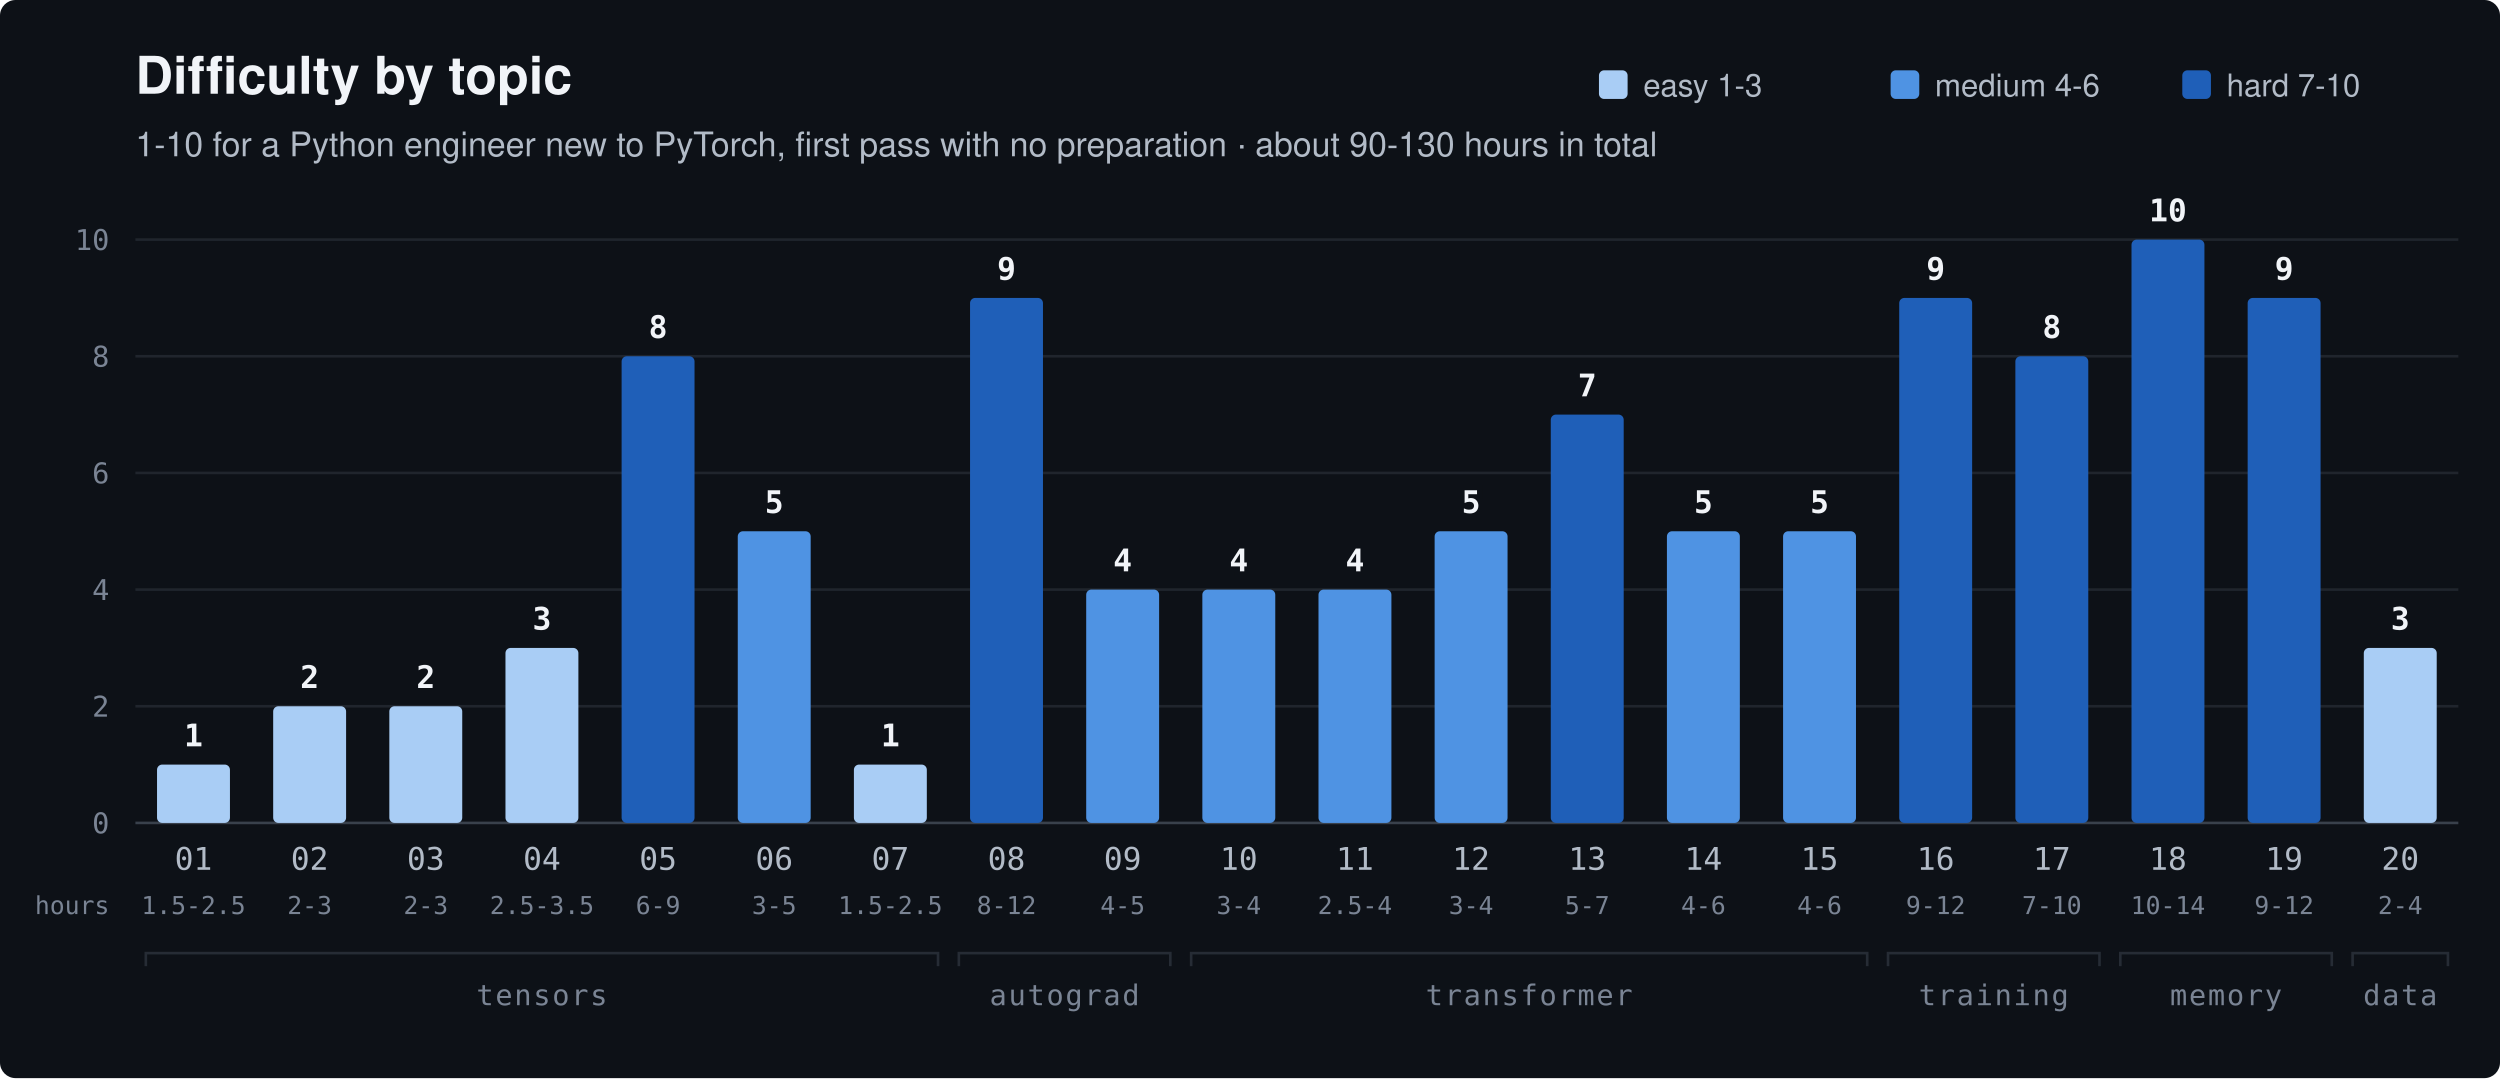
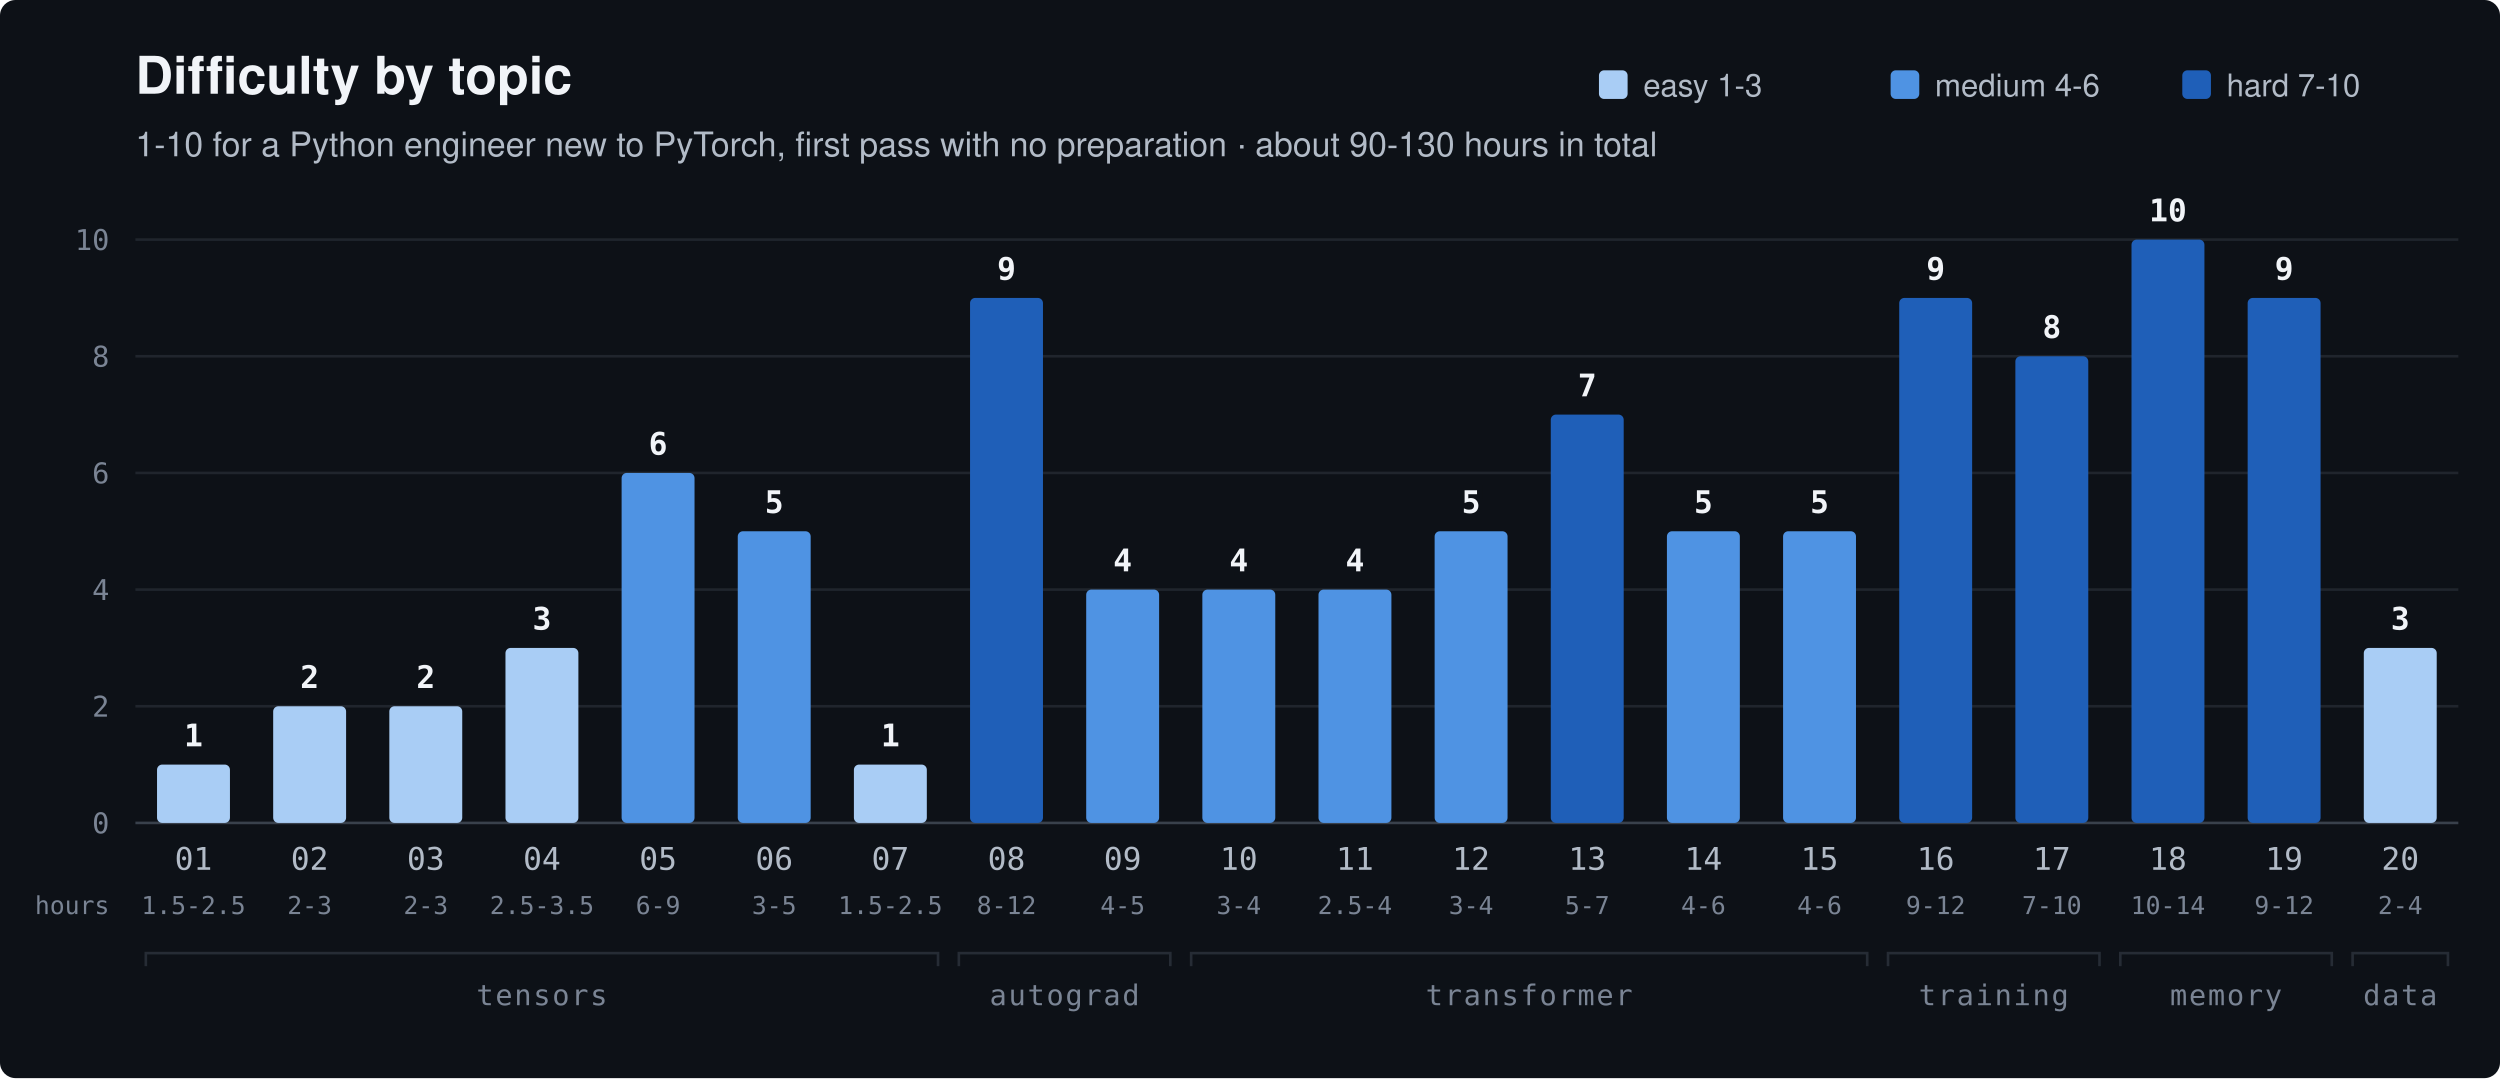
<svg xmlns="http://www.w3.org/2000/svg" viewBox="0 0 960 414" width="960" height="414" font-family="-apple-system, BlinkMacSystemFont, 'Segoe UI', Helvetica, Arial, sans-serif">
  <rect width="960" height="414" rx="6" fill="#0d1117" />
  <text x="52" y="36" font-size="20" font-weight="600" fill="#f1f4f8">Difficulty by topic</text>
  <text x="52" y="60" font-size="13" fill="#b2bbc7">1-10 for a Python engineer new to PyTorch, first pass with no preparation · about 90-130 hours in total</text>
  <rect x="614" y="27" width="11" height="11" rx="2" fill="#a9cdf5" />
  <text x="631" y="37" font-size="12" fill="#b2bbc7">easy 1-3</text>
  <rect x="726" y="27" width="11" height="11" rx="2" fill="#4f93e3" />
  <text x="743" y="37" font-size="12" fill="#b2bbc7">medium 4-6</text>
  <rect x="838" y="27" width="11" height="11" rx="2" fill="#1f5fb8" />
  <text x="855" y="37" font-size="12" fill="#b2bbc7">hard 7-10</text>
  <line x1="52" x2="944" y1="316.0" y2="316.0" stroke="#39414c" />
  <text x="42" y="320.0" text-anchor="end" font-family="ui-monospace, SFMono-Regular, Menlo, Consolas, monospace" font-size="11" fill="#7a8494">0</text>
  <line x1="52" x2="944" y1="271.2" y2="271.2" stroke="#20252d" />
  <text x="42" y="275.2" text-anchor="end" font-family="ui-monospace, SFMono-Regular, Menlo, Consolas, monospace" font-size="11" fill="#7a8494">2</text>
  <line x1="52" x2="944" y1="226.4" y2="226.4" stroke="#20252d" />
  <text x="42" y="230.4" text-anchor="end" font-family="ui-monospace, SFMono-Regular, Menlo, Consolas, monospace" font-size="11" fill="#7a8494">4</text>
  <line x1="52" x2="944" y1="181.6" y2="181.6" stroke="#20252d" />
  <text x="42" y="185.6" text-anchor="end" font-family="ui-monospace, SFMono-Regular, Menlo, Consolas, monospace" font-size="11" fill="#7a8494">6</text>
  <line x1="52" x2="944" y1="136.8" y2="136.8" stroke="#20252d" />
  <text x="42" y="140.8" text-anchor="end" font-family="ui-monospace, SFMono-Regular, Menlo, Consolas, monospace" font-size="11" fill="#7a8494">8</text>
  <line x1="52" x2="944" y1="92.0" y2="92.0" stroke="#20252d" />
  <text x="42" y="96.0" text-anchor="end" font-family="ui-monospace, SFMono-Regular, Menlo, Consolas, monospace" font-size="11" fill="#7a8494">10</text>
  <rect x="60.3" y="293.6" width="28" height="22.4" rx="2" fill="#a9cdf5" />
  <text x="74.3" y="286.6" text-anchor="middle" font-family="ui-monospace, SFMono-Regular, Menlo, Consolas, monospace" font-size="12" font-weight="600" fill="#f1f4f8" stroke="#0d1117" stroke-width="4" paint-order="stroke">1</text>
  <text x="74.3" y="334" text-anchor="middle" font-family="ui-monospace, SFMono-Regular, Menlo, Consolas, monospace" font-size="12" fill="#b2bbc7">01</text>
  <text x="74.3" y="351" text-anchor="middle" font-family="ui-monospace, SFMono-Regular, Menlo, Consolas, monospace" font-size="9.5" fill="#7a8494">1.5-2.5</text>
  <rect x="104.9" y="271.2" width="28" height="44.8" rx="2" fill="#a9cdf5" />
  <text x="118.9" y="264.2" text-anchor="middle" font-family="ui-monospace, SFMono-Regular, Menlo, Consolas, monospace" font-size="12" font-weight="600" fill="#f1f4f8" stroke="#0d1117" stroke-width="4" paint-order="stroke">2</text>
  <text x="118.9" y="334" text-anchor="middle" font-family="ui-monospace, SFMono-Regular, Menlo, Consolas, monospace" font-size="12" fill="#b2bbc7">02</text>
  <text x="118.9" y="351" text-anchor="middle" font-family="ui-monospace, SFMono-Regular, Menlo, Consolas, monospace" font-size="9.5" fill="#7a8494">2-3</text>
  <rect x="149.5" y="271.2" width="28" height="44.8" rx="2" fill="#a9cdf5" />
  <text x="163.5" y="264.2" text-anchor="middle" font-family="ui-monospace, SFMono-Regular, Menlo, Consolas, monospace" font-size="12" font-weight="600" fill="#f1f4f8" stroke="#0d1117" stroke-width="4" paint-order="stroke">2</text>
  <text x="163.5" y="334" text-anchor="middle" font-family="ui-monospace, SFMono-Regular, Menlo, Consolas, monospace" font-size="12" fill="#b2bbc7">03</text>
  <text x="163.5" y="351" text-anchor="middle" font-family="ui-monospace, SFMono-Regular, Menlo, Consolas, monospace" font-size="9.5" fill="#7a8494">2-3</text>
  <rect x="194.1" y="248.8" width="28" height="67.2" rx="2" fill="#a9cdf5" />
  <text x="208.1" y="241.8" text-anchor="middle" font-family="ui-monospace, SFMono-Regular, Menlo, Consolas, monospace" font-size="12" font-weight="600" fill="#f1f4f8" stroke="#0d1117" stroke-width="4" paint-order="stroke">3</text>
  <text x="208.1" y="334" text-anchor="middle" font-family="ui-monospace, SFMono-Regular, Menlo, Consolas, monospace" font-size="12" fill="#b2bbc7">04</text>
  <text x="208.1" y="351" text-anchor="middle" font-family="ui-monospace, SFMono-Regular, Menlo, Consolas, monospace" font-size="9.5" fill="#7a8494">2.5-3.5</text>
-   <rect x="238.7" y="136.8" width="28" height="179.2" rx="2" fill="#1f5fb8" />
-   <text x="252.7" y="129.8" text-anchor="middle" font-family="ui-monospace, SFMono-Regular, Menlo, Consolas, monospace" font-size="12" font-weight="600" fill="#f1f4f8" stroke="#0d1117" stroke-width="4" paint-order="stroke">8</text>
+   <rect x="238.7" y="181.6" width="28" height="134.4" rx="2" fill="#4f93e3" />
+   <text x="252.7" y="174.6" text-anchor="middle" font-family="ui-monospace, SFMono-Regular, Menlo, Consolas, monospace" font-size="12" font-weight="600" fill="#f1f4f8" stroke="#0d1117" stroke-width="4" paint-order="stroke">6</text>
  <text x="252.7" y="334" text-anchor="middle" font-family="ui-monospace, SFMono-Regular, Menlo, Consolas, monospace" font-size="12" fill="#b2bbc7">05</text>
  <text x="252.7" y="351" text-anchor="middle" font-family="ui-monospace, SFMono-Regular, Menlo, Consolas, monospace" font-size="9.5" fill="#7a8494">6-9</text>
  <rect x="283.3" y="204.0" width="28" height="112.0" rx="2" fill="#4f93e3" />
  <text x="297.3" y="197.0" text-anchor="middle" font-family="ui-monospace, SFMono-Regular, Menlo, Consolas, monospace" font-size="12" font-weight="600" fill="#f1f4f8" stroke="#0d1117" stroke-width="4" paint-order="stroke">5</text>
  <text x="297.3" y="334" text-anchor="middle" font-family="ui-monospace, SFMono-Regular, Menlo, Consolas, monospace" font-size="12" fill="#b2bbc7">06</text>
  <text x="297.3" y="351" text-anchor="middle" font-family="ui-monospace, SFMono-Regular, Menlo, Consolas, monospace" font-size="9.5" fill="#7a8494">3-5</text>
  <rect x="327.9" y="293.6" width="28" height="22.4" rx="2" fill="#a9cdf5" />
  <text x="341.9" y="286.6" text-anchor="middle" font-family="ui-monospace, SFMono-Regular, Menlo, Consolas, monospace" font-size="12" font-weight="600" fill="#f1f4f8" stroke="#0d1117" stroke-width="4" paint-order="stroke">1</text>
  <text x="341.9" y="334" text-anchor="middle" font-family="ui-monospace, SFMono-Regular, Menlo, Consolas, monospace" font-size="12" fill="#b2bbc7">07</text>
  <text x="341.9" y="351" text-anchor="middle" font-family="ui-monospace, SFMono-Regular, Menlo, Consolas, monospace" font-size="9.5" fill="#7a8494">1.5-2.5</text>
  <rect x="372.5" y="114.4" width="28" height="201.6" rx="2" fill="#1f5fb8" />
  <text x="386.5" y="107.4" text-anchor="middle" font-family="ui-monospace, SFMono-Regular, Menlo, Consolas, monospace" font-size="12" font-weight="600" fill="#f1f4f8" stroke="#0d1117" stroke-width="4" paint-order="stroke">9</text>
  <text x="386.5" y="334" text-anchor="middle" font-family="ui-monospace, SFMono-Regular, Menlo, Consolas, monospace" font-size="12" fill="#b2bbc7">08</text>
  <text x="386.5" y="351" text-anchor="middle" font-family="ui-monospace, SFMono-Regular, Menlo, Consolas, monospace" font-size="9.5" fill="#7a8494">8-12</text>
  <rect x="417.1" y="226.4" width="28" height="89.6" rx="2" fill="#4f93e3" />
  <text x="431.1" y="219.4" text-anchor="middle" font-family="ui-monospace, SFMono-Regular, Menlo, Consolas, monospace" font-size="12" font-weight="600" fill="#f1f4f8" stroke="#0d1117" stroke-width="4" paint-order="stroke">4</text>
  <text x="431.1" y="334" text-anchor="middle" font-family="ui-monospace, SFMono-Regular, Menlo, Consolas, monospace" font-size="12" fill="#b2bbc7">09</text>
  <text x="431.1" y="351" text-anchor="middle" font-family="ui-monospace, SFMono-Regular, Menlo, Consolas, monospace" font-size="9.5" fill="#7a8494">4-5</text>
  <rect x="461.7" y="226.4" width="28" height="89.6" rx="2" fill="#4f93e3" />
  <text x="475.7" y="219.4" text-anchor="middle" font-family="ui-monospace, SFMono-Regular, Menlo, Consolas, monospace" font-size="12" font-weight="600" fill="#f1f4f8" stroke="#0d1117" stroke-width="4" paint-order="stroke">4</text>
  <text x="475.7" y="334" text-anchor="middle" font-family="ui-monospace, SFMono-Regular, Menlo, Consolas, monospace" font-size="12" fill="#b2bbc7">10</text>
  <text x="475.7" y="351" text-anchor="middle" font-family="ui-monospace, SFMono-Regular, Menlo, Consolas, monospace" font-size="9.5" fill="#7a8494">3-4</text>
  <rect x="506.3" y="226.4" width="28" height="89.6" rx="2" fill="#4f93e3" />
  <text x="520.3" y="219.4" text-anchor="middle" font-family="ui-monospace, SFMono-Regular, Menlo, Consolas, monospace" font-size="12" font-weight="600" fill="#f1f4f8" stroke="#0d1117" stroke-width="4" paint-order="stroke">4</text>
  <text x="520.3" y="334" text-anchor="middle" font-family="ui-monospace, SFMono-Regular, Menlo, Consolas, monospace" font-size="12" fill="#b2bbc7">11</text>
  <text x="520.3" y="351" text-anchor="middle" font-family="ui-monospace, SFMono-Regular, Menlo, Consolas, monospace" font-size="9.5" fill="#7a8494">2.5-4</text>
  <rect x="550.9" y="204.0" width="28" height="112.0" rx="2" fill="#4f93e3" />
  <text x="564.9" y="197.0" text-anchor="middle" font-family="ui-monospace, SFMono-Regular, Menlo, Consolas, monospace" font-size="12" font-weight="600" fill="#f1f4f8" stroke="#0d1117" stroke-width="4" paint-order="stroke">5</text>
  <text x="564.9" y="334" text-anchor="middle" font-family="ui-monospace, SFMono-Regular, Menlo, Consolas, monospace" font-size="12" fill="#b2bbc7">12</text>
  <text x="564.9" y="351" text-anchor="middle" font-family="ui-monospace, SFMono-Regular, Menlo, Consolas, monospace" font-size="9.5" fill="#7a8494">3-4</text>
  <rect x="595.5" y="159.2" width="28" height="156.8" rx="2" fill="#1f5fb8" />
  <text x="609.5" y="152.2" text-anchor="middle" font-family="ui-monospace, SFMono-Regular, Menlo, Consolas, monospace" font-size="12" font-weight="600" fill="#f1f4f8" stroke="#0d1117" stroke-width="4" paint-order="stroke">7</text>
  <text x="609.5" y="334" text-anchor="middle" font-family="ui-monospace, SFMono-Regular, Menlo, Consolas, monospace" font-size="12" fill="#b2bbc7">13</text>
  <text x="609.5" y="351" text-anchor="middle" font-family="ui-monospace, SFMono-Regular, Menlo, Consolas, monospace" font-size="9.5" fill="#7a8494">5-7</text>
  <rect x="640.1" y="204.0" width="28" height="112.0" rx="2" fill="#4f93e3" />
  <text x="654.1" y="197.0" text-anchor="middle" font-family="ui-monospace, SFMono-Regular, Menlo, Consolas, monospace" font-size="12" font-weight="600" fill="#f1f4f8" stroke="#0d1117" stroke-width="4" paint-order="stroke">5</text>
  <text x="654.1" y="334" text-anchor="middle" font-family="ui-monospace, SFMono-Regular, Menlo, Consolas, monospace" font-size="12" fill="#b2bbc7">14</text>
  <text x="654.1" y="351" text-anchor="middle" font-family="ui-monospace, SFMono-Regular, Menlo, Consolas, monospace" font-size="9.5" fill="#7a8494">4-6</text>
  <rect x="684.7" y="204.0" width="28" height="112.0" rx="2" fill="#4f93e3" />
  <text x="698.7" y="197.0" text-anchor="middle" font-family="ui-monospace, SFMono-Regular, Menlo, Consolas, monospace" font-size="12" font-weight="600" fill="#f1f4f8" stroke="#0d1117" stroke-width="4" paint-order="stroke">5</text>
  <text x="698.7" y="334" text-anchor="middle" font-family="ui-monospace, SFMono-Regular, Menlo, Consolas, monospace" font-size="12" fill="#b2bbc7">15</text>
  <text x="698.7" y="351" text-anchor="middle" font-family="ui-monospace, SFMono-Regular, Menlo, Consolas, monospace" font-size="9.5" fill="#7a8494">4-6</text>
  <rect x="729.3" y="114.4" width="28" height="201.6" rx="2" fill="#1f5fb8" />
  <text x="743.3" y="107.4" text-anchor="middle" font-family="ui-monospace, SFMono-Regular, Menlo, Consolas, monospace" font-size="12" font-weight="600" fill="#f1f4f8" stroke="#0d1117" stroke-width="4" paint-order="stroke">9</text>
  <text x="743.3" y="334" text-anchor="middle" font-family="ui-monospace, SFMono-Regular, Menlo, Consolas, monospace" font-size="12" fill="#b2bbc7">16</text>
  <text x="743.3" y="351" text-anchor="middle" font-family="ui-monospace, SFMono-Regular, Menlo, Consolas, monospace" font-size="9.5" fill="#7a8494">9-12</text>
  <rect x="773.9" y="136.8" width="28" height="179.2" rx="2" fill="#1f5fb8" />
  <text x="787.9" y="129.8" text-anchor="middle" font-family="ui-monospace, SFMono-Regular, Menlo, Consolas, monospace" font-size="12" font-weight="600" fill="#f1f4f8" stroke="#0d1117" stroke-width="4" paint-order="stroke">8</text>
  <text x="787.9" y="334" text-anchor="middle" font-family="ui-monospace, SFMono-Regular, Menlo, Consolas, monospace" font-size="12" fill="#b2bbc7">17</text>
  <text x="787.9" y="351" text-anchor="middle" font-family="ui-monospace, SFMono-Regular, Menlo, Consolas, monospace" font-size="9.5" fill="#7a8494">7-10</text>
  <rect x="818.5" y="92.0" width="28" height="224.0" rx="2" fill="#1f5fb8" />
  <text x="832.5" y="85.0" text-anchor="middle" font-family="ui-monospace, SFMono-Regular, Menlo, Consolas, monospace" font-size="12" font-weight="600" fill="#f1f4f8" stroke="#0d1117" stroke-width="4" paint-order="stroke">10</text>
  <text x="832.5" y="334" text-anchor="middle" font-family="ui-monospace, SFMono-Regular, Menlo, Consolas, monospace" font-size="12" fill="#b2bbc7">18</text>
  <text x="832.5" y="351" text-anchor="middle" font-family="ui-monospace, SFMono-Regular, Menlo, Consolas, monospace" font-size="9.5" fill="#7a8494">10-14</text>
  <rect x="863.1" y="114.4" width="28" height="201.6" rx="2" fill="#1f5fb8" />
  <text x="877.1" y="107.4" text-anchor="middle" font-family="ui-monospace, SFMono-Regular, Menlo, Consolas, monospace" font-size="12" font-weight="600" fill="#f1f4f8" stroke="#0d1117" stroke-width="4" paint-order="stroke">9</text>
  <text x="877.1" y="334" text-anchor="middle" font-family="ui-monospace, SFMono-Regular, Menlo, Consolas, monospace" font-size="12" fill="#b2bbc7">19</text>
  <text x="877.1" y="351" text-anchor="middle" font-family="ui-monospace, SFMono-Regular, Menlo, Consolas, monospace" font-size="9.5" fill="#7a8494">9-12</text>
  <rect x="907.7" y="248.8" width="28" height="67.2" rx="2" fill="#a9cdf5" />
  <text x="921.7" y="241.8" text-anchor="middle" font-family="ui-monospace, SFMono-Regular, Menlo, Consolas, monospace" font-size="12" font-weight="600" fill="#f1f4f8" stroke="#0d1117" stroke-width="4" paint-order="stroke">3</text>
  <text x="921.7" y="334" text-anchor="middle" font-family="ui-monospace, SFMono-Regular, Menlo, Consolas, monospace" font-size="12" fill="#b2bbc7">20</text>
  <text x="921.7" y="351" text-anchor="middle" font-family="ui-monospace, SFMono-Regular, Menlo, Consolas, monospace" font-size="9.5" fill="#7a8494">2-4</text>
  <text x="42" y="351" text-anchor="end" font-family="ui-monospace, SFMono-Regular, Menlo, Consolas, monospace" font-size="9.5" fill="#7a8494">hours</text>
  <path d="M56.0 371 L56.0 366 L360.2 366 L360.2 371" fill="none" stroke="#262c35" />
  <text x="208.1" y="386" text-anchor="middle" font-family="ui-monospace, SFMono-Regular, Menlo, Consolas, monospace" font-size="11" letter-spacing="0.06em" fill="#7a8494">tensors</text>
  <path d="M368.2 371 L368.2 366 L449.4 366 L449.4 371" fill="none" stroke="#262c35" />
  <text x="408.8" y="386" text-anchor="middle" font-family="ui-monospace, SFMono-Regular, Menlo, Consolas, monospace" font-size="11" letter-spacing="0.06em" fill="#7a8494">autograd</text>
  <path d="M457.4 371 L457.4 366 L717.0 366 L717.0 371" fill="none" stroke="#262c35" />
  <text x="587.2" y="386" text-anchor="middle" font-family="ui-monospace, SFMono-Regular, Menlo, Consolas, monospace" font-size="11" letter-spacing="0.06em" fill="#7a8494">transformer</text>
  <path d="M725.0 371 L725.0 366 L806.2 366 L806.2 371" fill="none" stroke="#262c35" />
  <text x="765.6" y="386" text-anchor="middle" font-family="ui-monospace, SFMono-Regular, Menlo, Consolas, monospace" font-size="11" letter-spacing="0.06em" fill="#7a8494">training</text>
  <path d="M814.2 371 L814.2 366 L895.4 366 L895.4 371" fill="none" stroke="#262c35" />
  <text x="854.8" y="386" text-anchor="middle" font-family="ui-monospace, SFMono-Regular, Menlo, Consolas, monospace" font-size="11" letter-spacing="0.06em" fill="#7a8494">memory</text>
  <path d="M903.4 371 L903.4 366 L940.0 366 L940.0 371" fill="none" stroke="#262c35" />
  <text x="921.7" y="386" text-anchor="middle" font-family="ui-monospace, SFMono-Regular, Menlo, Consolas, monospace" font-size="11" letter-spacing="0.06em" fill="#7a8494">data</text>
</svg>
